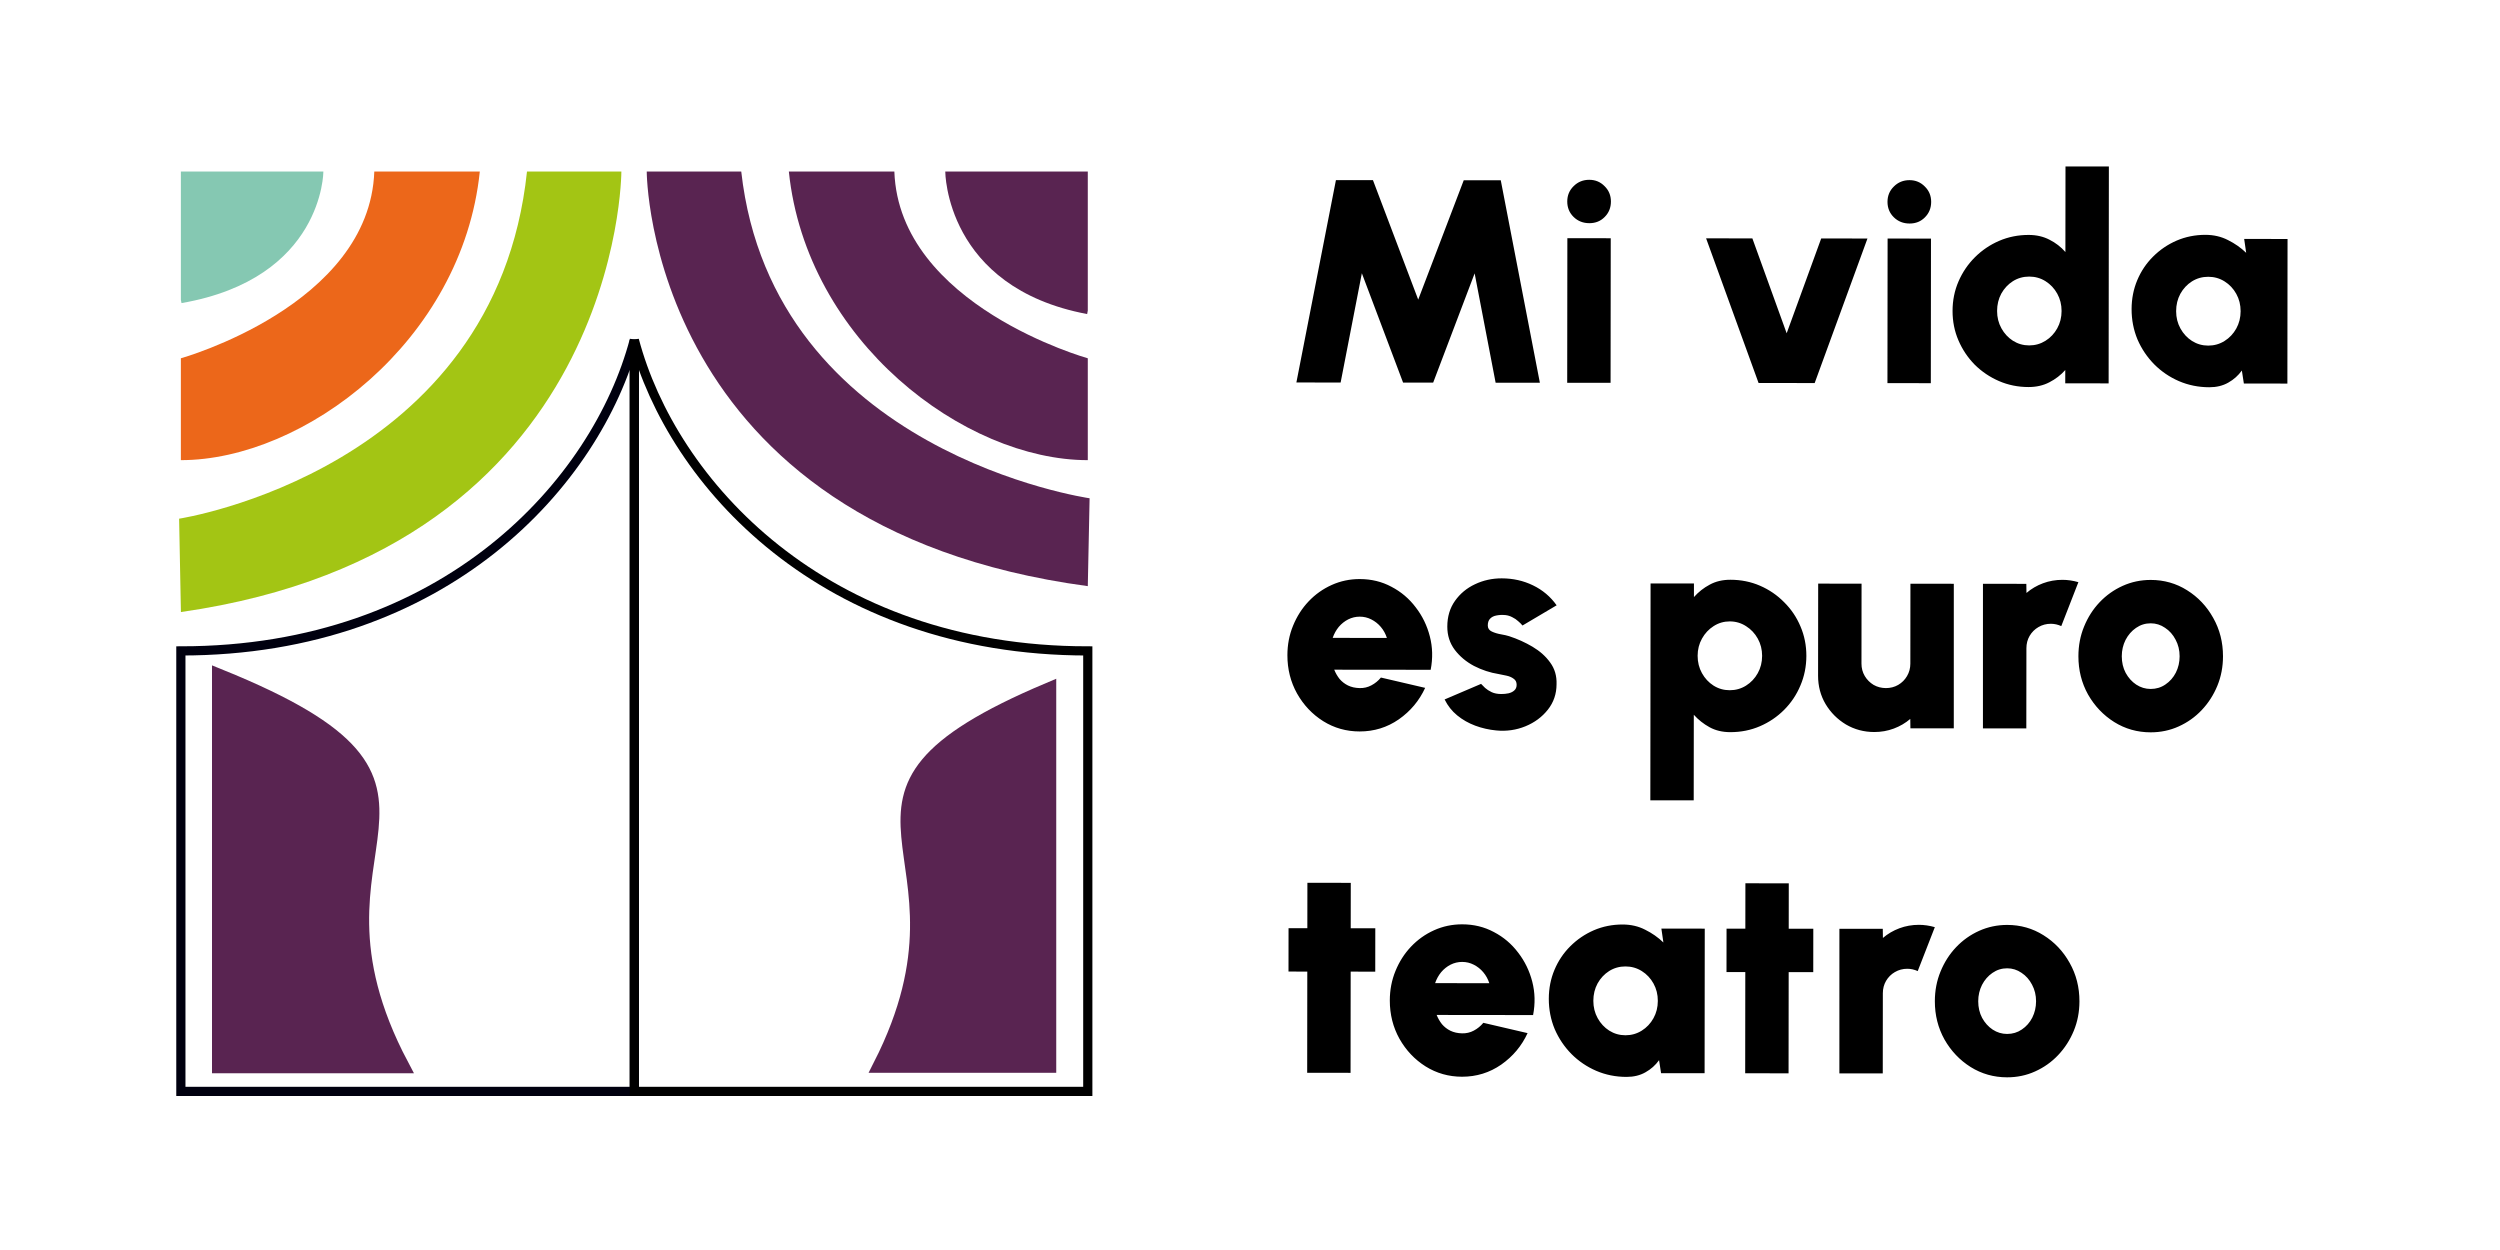
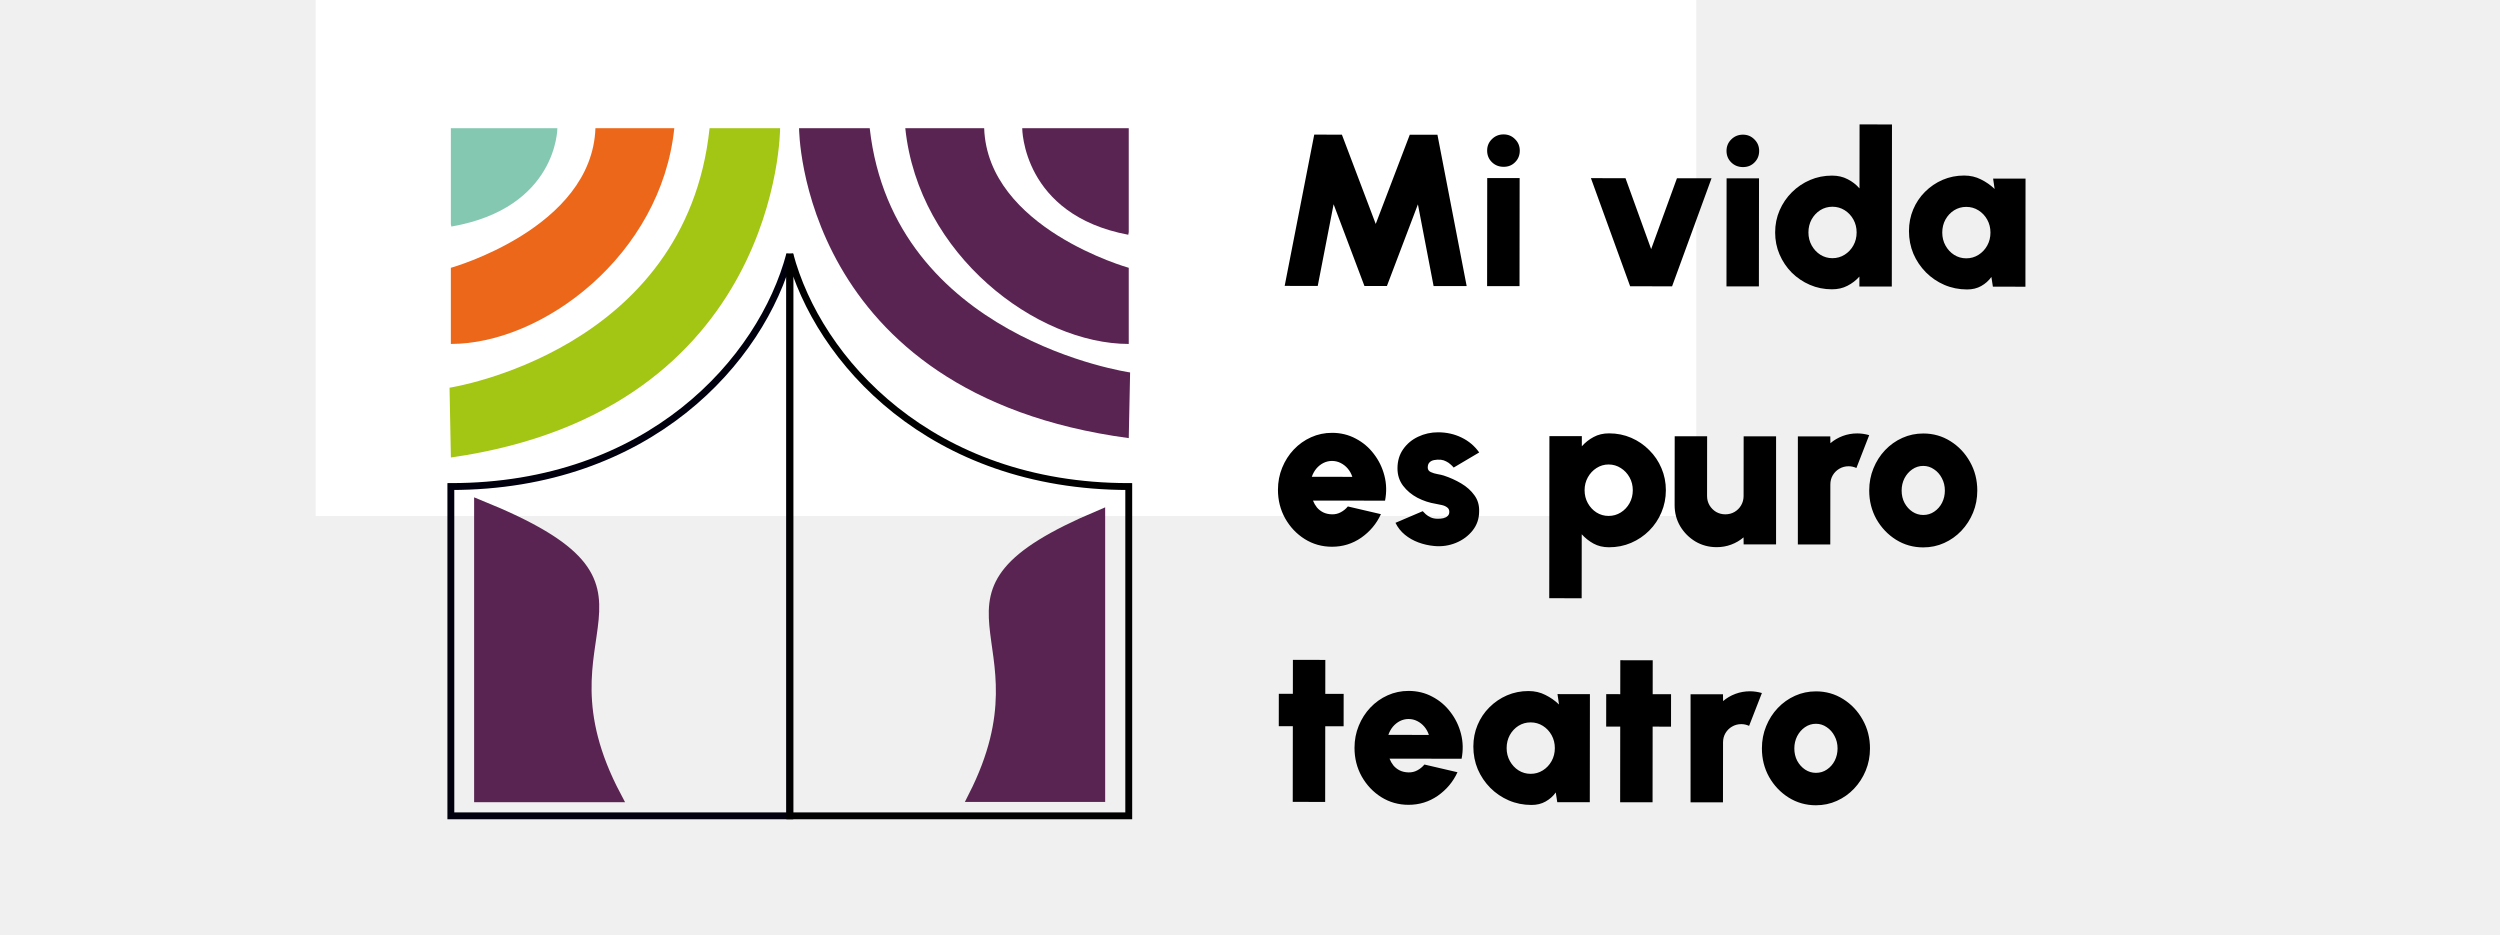
- <svg xmlns="http://www.w3.org/2000/svg" width="268" height="134" viewBox="0 0 268 134" fill="none">
-   <rect width="268" height="134" fill="white" />
+ <svg xmlns="http://www.w3.org/2000/svg" width="198" height="74" viewBox="0 0 268 134" fill="none">
+   <rect width="198" height="74" fill="white" />
  <path d="M51.435 18.389C49.55 36.588 32.584 49.328 19.389 49.328ZM19.389 49.328V42.048V38.408C19.389 38.408 39.618 32.754 40.125 18.389H51.435" fill="#EC671A" />
  <path d="M56.493 18.389H66.611C66.611 18.389 66.611 58.865 19.394 65.611L19.201 55.603C19.201 55.603 53.12 50.433 56.493 18.389Z" fill="#A3C514" />
  <path d="M19.389 18.389H34.666C34.666 18.389 34.666 29.848 19.457 32.492L19.389 32.139L19.389 18.389Z" fill="#85C8B2" />
  <path d="M19.389 69.778V117H68V36.444C63.949 51.722 47.745 69.778 19.389 69.778Z" stroke="#00000F" stroke-width="0.986" />
  <path d="M23.555 72.556V114.222H42.999C30.036 89.713 53.802 84.811 23.555 72.556Z" fill="#592451" stroke="#592451" stroke-width="1.657" />
  <path d="M116.611 18.389H101.333C101.333 18.389 101.333 30.803 116.543 33.667L116.611 33.285L116.611 18.389Z" fill="#592451" />
  <path d="M84.564 18.389C86.45 36.588 103.415 49.328 116.611 49.328ZM116.611 49.328V42.048V38.408C116.611 38.408 96.382 32.754 95.875 18.389H84.564" fill="#592451" />
  <path d="M79.462 18.389H69.33C69.33 18.389 69.33 56.484 116.612 62.834L116.805 53.414C116.805 53.414 82.839 48.548 79.462 18.389Z" fill="#592451" />
  <path d="M112.444 73.944V114.222H94.389C106.426 90.529 84.358 85.791 112.444 73.944Z" fill="#592451" stroke="#592451" stroke-width="1.57" />
  <path d="M116.611 69.778V117H68V36.444C72.051 51.722 88.255 69.778 116.611 69.778Z" stroke="black" stroke-width="0.986" />
  <path d="M138.972 41.002L143.212 19.307L147.18 19.311L152.032 32.119L156.914 19.322L160.882 19.326L165.074 41.031L160.331 41.026L158.081 29.305L153.635 41.018L150.411 41.015L145.991 29.292L143.715 41.007L138.972 41.002ZM168.021 25.534L172.671 25.539L172.654 41.039L168.004 41.034L168.021 25.534ZM170.379 23.925C169.707 23.924 169.144 23.701 168.69 23.256C168.236 22.811 168.009 22.258 168.01 21.597C168.01 20.946 168.238 20.399 168.694 19.955C169.149 19.501 169.707 19.274 170.368 19.275C171.019 19.275 171.567 19.503 172.011 19.958C172.465 20.403 172.691 20.951 172.691 21.602C172.69 22.264 172.467 22.816 172.022 23.26C171.588 23.704 171.04 23.925 170.379 23.925ZM194.533 41.063L188.519 41.057L182.894 25.55L187.854 25.556L191.531 35.728L195.232 25.564L200.192 25.569L194.533 41.063ZM202.351 25.572L207.001 25.577L206.984 41.077L202.334 41.072L202.351 25.572ZM204.709 23.962C204.037 23.962 203.474 23.739 203.02 23.294C202.566 22.849 202.339 22.296 202.34 21.635C202.341 20.984 202.568 20.436 203.024 19.992C203.479 19.538 204.037 19.312 204.698 19.312C205.349 19.313 205.897 19.541 206.341 19.996C206.795 20.441 207.022 20.989 207.021 21.64C207.02 22.301 206.797 22.854 206.352 23.298C205.918 23.741 205.37 23.963 204.709 23.962ZM221.421 17.843L226.071 17.848L226.045 41.098L221.395 41.093L221.397 39.667C220.921 40.204 220.352 40.642 219.69 40.982C219.039 41.323 218.295 41.492 217.458 41.491C216.331 41.49 215.278 41.277 214.297 40.852C213.315 40.428 212.448 39.843 211.694 39.098C210.951 38.343 210.368 37.474 209.946 36.492C209.523 35.51 209.313 34.456 209.314 33.33C209.315 32.203 209.528 31.149 209.953 30.168C210.378 29.187 210.962 28.325 211.707 27.582C212.462 26.828 213.331 26.24 214.313 25.817C215.295 25.395 216.349 25.184 217.476 25.185C218.313 25.186 219.057 25.358 219.707 25.699C220.368 26.031 220.936 26.471 221.411 27.019L221.421 17.843ZM217.525 37.028C218.165 37.028 218.749 36.864 219.277 36.533C219.804 36.203 220.223 35.76 220.534 35.202C220.844 34.644 221 34.024 221.001 33.342C221.002 32.66 220.847 32.04 220.538 31.482C220.228 30.924 219.81 30.479 219.284 30.147C218.757 29.816 218.174 29.65 217.533 29.649C216.892 29.649 216.308 29.814 215.781 30.144C215.264 30.474 214.85 30.918 214.539 31.475C214.239 32.033 214.089 32.653 214.088 33.335C214.087 34.017 214.241 34.637 214.551 35.195C214.86 35.754 215.273 36.198 215.789 36.53C216.316 36.861 216.894 37.027 217.525 37.028ZM240.575 25.614L245.225 25.619L245.208 41.119L240.542 41.114L240.327 39.719C239.944 40.255 239.458 40.689 238.868 41.019C238.289 41.349 237.612 41.514 236.837 41.513C235.68 41.511 234.595 41.293 233.583 40.858C232.581 40.423 231.698 39.823 230.934 39.057C230.171 38.281 229.572 37.392 229.139 36.389C228.717 35.376 228.506 34.291 228.507 33.134C228.509 32.028 228.711 30.995 229.115 30.034C229.519 29.074 230.083 28.232 230.808 27.51C231.542 26.777 232.385 26.204 233.336 25.792C234.297 25.38 235.326 25.174 236.421 25.175C237.31 25.176 238.116 25.363 238.839 25.736C239.572 26.098 240.222 26.554 240.79 27.102L240.575 25.614ZM236.718 37.049C237.359 37.049 237.943 36.885 238.47 36.554C238.997 36.224 239.416 35.781 239.727 35.223C240.038 34.665 240.193 34.045 240.194 33.363C240.195 32.681 240.041 32.061 239.731 31.503C239.422 30.945 239.004 30.5 238.477 30.169C237.951 29.837 237.367 29.671 236.726 29.671C236.086 29.67 235.502 29.835 234.974 30.165C234.457 30.495 234.043 30.939 233.733 31.496C233.432 32.054 233.282 32.674 233.281 33.356C233.28 34.038 233.435 34.658 233.744 35.216C234.053 35.775 234.466 36.219 234.983 36.551C235.509 36.882 236.088 37.048 236.718 37.049ZM145.75 78.412C144.324 78.411 143.023 78.043 141.846 77.308C140.679 76.573 139.745 75.585 139.043 74.344C138.352 73.103 138.008 71.734 138.009 70.236C138.011 69.109 138.213 68.055 138.617 67.074C139.022 66.083 139.575 65.215 140.279 64.472C140.993 63.718 141.82 63.13 142.761 62.708C143.702 62.285 144.704 62.074 145.768 62.075C147.008 62.077 148.14 62.352 149.162 62.901C150.195 63.439 151.062 64.174 151.764 65.105C152.476 66.025 152.981 67.064 153.279 68.222C153.578 69.379 153.607 70.573 153.368 71.802L143.03 71.791C143.174 72.153 143.365 72.484 143.602 72.784C143.85 73.073 144.149 73.306 144.5 73.482C144.862 73.658 145.28 73.752 145.756 73.763C146.21 73.773 146.629 73.676 147.011 73.469C147.404 73.263 147.746 72.984 148.035 72.633L152.777 73.739C152.145 75.113 151.204 76.238 149.952 77.115C148.701 77.982 147.3 78.414 145.75 78.412ZM142.863 68.381L148.675 68.387C148.531 67.943 148.315 67.55 148.026 67.209C147.737 66.867 147.396 66.598 147.004 66.401C146.622 66.205 146.208 66.106 145.764 66.106C145.33 66.105 144.917 66.203 144.524 66.399C144.141 66.595 143.805 66.863 143.515 67.204C143.236 67.544 143.018 67.937 142.863 68.381ZM160.408 78.305C159.623 78.231 158.869 78.06 158.146 77.791C157.423 77.521 156.777 77.154 156.21 76.688C155.642 76.222 155.193 75.654 154.863 74.981L158.771 73.312C158.874 73.426 159.018 73.57 159.204 73.746C159.39 73.912 159.622 74.062 159.901 74.197C160.19 74.331 160.537 74.399 160.94 74.399C161.208 74.4 161.467 74.374 161.715 74.323C161.973 74.261 162.18 74.158 162.335 74.013C162.5 73.869 162.583 73.667 162.584 73.409C162.584 73.12 162.476 72.903 162.259 72.758C162.052 72.603 161.799 72.494 161.5 72.431C161.2 72.359 160.921 72.302 160.663 72.26C159.743 72.114 158.86 71.824 158.013 71.389C157.177 70.944 156.49 70.37 155.954 69.666C155.417 68.953 155.149 68.121 155.151 67.17C155.152 66.106 155.427 65.186 155.975 64.412C156.524 63.637 157.237 63.044 158.116 62.632C159.005 62.209 159.961 61.998 160.984 61.999C162.193 62.001 163.309 62.25 164.331 62.747C165.364 63.244 166.211 63.958 166.871 64.889L163.211 67.055C163.087 66.9 162.932 66.744 162.746 66.589C162.571 66.424 162.364 66.284 162.127 66.17C161.899 66.046 161.652 65.968 161.383 65.937C161.021 65.905 160.696 65.921 160.406 65.982C160.127 66.034 159.905 66.147 159.739 66.322C159.574 66.488 159.491 66.73 159.491 67.051C159.49 67.35 159.635 67.567 159.924 67.702C160.213 67.837 160.539 67.935 160.9 67.998C161.262 68.06 161.556 68.128 161.783 68.2C162.672 68.49 163.508 68.869 164.293 69.334C165.078 69.8 165.708 70.364 166.182 71.026C166.667 71.688 166.894 72.463 166.862 73.352C166.861 74.385 166.55 75.294 165.929 76.079C165.308 76.863 164.506 77.457 163.524 77.859C162.542 78.26 161.503 78.409 160.408 78.305ZM181.566 85.799L176.916 85.794L176.941 62.544L181.591 62.549L181.59 64.006C182.076 63.459 182.639 63.015 183.28 62.675C183.922 62.324 184.661 62.149 185.498 62.15C186.634 62.151 187.693 62.364 188.674 62.789C189.656 63.214 190.518 63.804 191.261 64.559C192.014 65.304 192.597 66.167 193.01 67.15C193.432 68.132 193.643 69.186 193.642 70.312C193.64 71.439 193.427 72.498 193.003 73.489C192.588 74.481 192.003 75.353 191.248 76.107C190.503 76.85 189.64 77.433 188.658 77.855C187.676 78.278 186.616 78.489 185.48 78.487C184.643 78.486 183.904 78.31 183.264 77.958C182.623 77.606 182.061 77.161 181.576 76.623L181.566 85.799ZM185.431 66.614C184.8 66.614 184.221 66.783 183.694 67.124C183.177 67.454 182.763 67.898 182.453 68.455C182.142 69.013 181.986 69.628 181.986 70.299C181.985 70.981 182.139 71.602 182.449 72.16C182.758 72.718 183.171 73.163 183.687 73.494C184.214 73.826 184.792 73.992 185.423 73.992C186.063 73.993 186.647 73.828 187.175 73.498C187.702 73.168 188.121 72.724 188.432 72.166C188.742 71.609 188.898 70.989 188.899 70.307C188.899 69.635 188.745 69.02 188.436 68.462C188.126 67.904 187.708 67.459 187.182 67.128C186.655 66.786 186.071 66.615 185.431 66.614ZM194.898 72.437L194.909 62.564L199.559 62.569L199.55 71.14C199.549 71.626 199.667 72.07 199.905 72.474C200.142 72.867 200.457 73.182 200.849 73.42C201.252 73.648 201.691 73.762 202.166 73.763C202.652 73.763 203.091 73.65 203.484 73.423C203.887 73.186 204.203 72.871 204.431 72.479C204.669 72.076 204.788 71.632 204.789 71.146L204.798 62.575L209.448 62.58L209.446 78.08L204.796 78.075L204.782 77.067C204.265 77.511 203.675 77.856 203.014 78.103C202.352 78.351 201.655 78.474 200.921 78.473C199.815 78.472 198.803 78.202 197.884 77.664C196.975 77.115 196.247 76.386 195.701 75.476C195.164 74.566 194.897 73.553 194.898 72.437ZM212.571 78.083L212.573 62.583L217.223 62.588L217.237 63.565C217.755 63.121 218.344 62.775 219.005 62.528C219.667 62.281 220.365 62.158 221.098 62.158C221.656 62.159 222.225 62.242 222.803 62.408L220.969 67.118C220.607 66.953 220.236 66.87 219.853 66.869C219.368 66.868 218.923 66.987 218.52 67.224C218.127 67.451 217.811 67.766 217.573 68.169C217.346 68.561 217.231 69 217.231 69.486L217.221 78.088L212.571 78.083ZM230.546 78.506C229.12 78.504 227.819 78.136 226.642 77.401C225.475 76.666 224.541 75.683 223.839 74.453C223.148 73.212 222.804 71.843 222.805 70.344C222.807 69.208 223.009 68.149 223.413 67.168C223.817 66.176 224.371 65.308 225.075 64.565C225.788 63.812 226.616 63.224 227.557 62.801C228.497 62.378 229.5 62.168 230.564 62.169C231.99 62.17 233.287 62.539 234.454 63.274C235.631 64.009 236.565 64.996 237.256 66.237C237.957 67.478 238.307 68.853 238.305 70.361C238.304 71.488 238.101 72.541 237.697 73.523C237.293 74.504 236.734 75.371 236.02 76.125C235.317 76.868 234.495 77.451 233.554 77.874C232.624 78.296 231.621 78.507 230.546 78.506ZM230.551 73.856C231.14 73.856 231.668 73.697 232.133 73.377C232.609 73.057 232.981 72.634 233.25 72.107C233.52 71.57 233.655 70.987 233.655 70.356C233.656 69.705 233.512 69.111 233.223 68.573C232.945 68.036 232.568 67.612 232.093 67.301C231.628 66.98 231.117 66.82 230.559 66.819C229.981 66.818 229.453 66.983 228.978 67.313C228.512 67.633 228.14 68.061 227.86 68.598C227.591 69.135 227.456 69.719 227.455 70.349C227.455 71.011 227.593 71.605 227.872 72.132C228.161 72.66 228.537 73.079 229.002 73.389C229.477 73.7 229.993 73.855 230.551 73.856ZM147.427 104.161L144.792 104.158L144.78 115.008L140.13 115.003L140.142 104.153L138.127 104.151L138.132 99.501L140.147 99.503L140.153 94.636L144.803 94.641L144.797 99.508L147.432 99.511L147.427 104.161ZM156.729 115.425C155.303 115.423 154.002 115.055 152.824 114.32C151.658 113.585 150.724 112.597 150.022 111.356C149.331 110.115 148.987 108.746 148.988 107.248C148.989 106.121 149.192 105.067 149.596 104.086C150 103.095 150.554 102.227 151.258 101.484C151.971 100.731 152.799 100.142 153.74 99.72C154.68 99.297 155.683 99.087 156.747 99.088C157.987 99.089 159.118 99.364 160.141 99.913C161.174 100.451 162.041 101.186 162.742 102.117C163.454 103.037 163.96 104.076 164.258 105.234C164.556 106.392 164.586 107.585 164.347 108.815L154.009 108.803C154.153 109.165 154.344 109.496 154.581 109.796C154.829 110.085 155.128 110.318 155.479 110.494C155.841 110.67 156.259 110.764 156.734 110.775C157.189 110.785 157.608 110.688 157.99 110.482C158.383 110.275 158.724 109.997 159.014 109.646L163.756 110.751C163.124 112.125 162.182 113.25 160.931 114.127C159.68 114.994 158.279 115.426 156.729 115.425ZM153.842 105.393L159.654 105.399C159.51 104.955 159.294 104.562 159.005 104.221C158.716 103.879 158.375 103.61 157.982 103.413C157.6 103.217 157.187 103.118 156.743 103.118C156.309 103.117 155.895 103.215 155.502 103.411C155.12 103.607 154.784 103.875 154.494 104.216C154.215 104.556 153.997 104.949 153.842 105.393ZM178.1 99.545L182.75 99.55L182.733 115.05L178.067 115.045L177.852 113.65C177.469 114.187 176.983 114.62 176.393 114.95C175.814 115.28 175.137 115.445 174.362 115.444C173.205 115.443 172.12 115.225 171.108 114.789C170.106 114.354 169.223 113.754 168.459 112.989C167.696 112.213 167.097 111.323 166.664 110.321C166.242 109.307 166.031 108.222 166.032 107.065C166.034 105.959 166.236 104.926 166.64 103.966C167.044 103.005 167.608 102.163 168.333 101.441C169.067 100.708 169.91 100.135 170.861 99.723C171.822 99.311 172.851 99.105 173.946 99.107C174.835 99.108 175.641 99.294 176.364 99.667C177.097 100.03 177.747 100.485 178.315 101.033L178.1 99.545ZM174.243 110.98C174.884 110.981 175.468 110.816 175.995 110.486C176.523 110.156 176.942 109.712 177.252 109.154C177.563 108.597 177.718 107.977 177.719 107.295C177.72 106.613 177.566 105.993 177.256 105.434C176.947 104.876 176.529 104.431 176.002 104.1C175.476 103.769 174.892 103.603 174.251 103.602C173.611 103.601 173.027 103.766 172.499 104.096C171.982 104.426 171.568 104.87 171.258 105.428C170.957 105.985 170.807 106.605 170.806 107.287C170.805 107.969 170.96 108.589 171.269 109.148C171.579 109.706 171.991 110.151 172.508 110.482C173.034 110.813 173.613 110.979 174.243 110.98ZM194.381 104.213L191.746 104.21L191.734 115.06L187.084 115.055L187.096 104.205L185.081 104.203L185.086 99.553L187.101 99.555L187.107 94.688L191.757 94.693L191.751 99.56L194.386 99.563L194.381 104.213ZM197.182 115.066L197.184 99.566L201.834 99.571L201.848 100.548C202.365 100.104 202.955 99.758 203.616 99.511C204.278 99.264 204.975 99.141 205.709 99.141C206.267 99.142 206.835 99.225 207.414 99.391L205.58 104.101C205.218 103.936 204.846 103.853 204.464 103.852C203.978 103.852 203.534 103.97 203.13 104.207C202.738 104.434 202.422 104.749 202.184 105.152C201.956 105.544 201.842 105.983 201.841 106.469L201.832 115.071L197.182 115.066ZM215.157 115.489C213.731 115.487 212.429 115.119 211.252 114.384C210.085 113.649 209.151 112.666 208.45 111.436C207.759 110.195 207.414 108.826 207.416 107.327C207.417 106.191 207.62 105.132 208.024 104.151C208.428 103.159 208.982 102.292 209.685 101.548C210.399 100.795 211.226 100.207 212.167 99.784C213.108 99.362 214.111 99.151 215.175 99.152C216.601 99.153 217.897 99.522 219.064 100.257C220.241 100.992 221.176 101.98 221.866 103.22C222.568 104.461 222.918 105.836 222.916 107.344C222.915 108.471 222.712 109.525 222.308 110.506C221.904 111.487 221.345 112.354 220.631 113.108C219.928 113.851 219.105 114.434 218.165 114.857C217.234 115.279 216.232 115.49 215.157 115.489ZM215.162 110.839C215.751 110.84 216.278 110.68 216.744 110.36C217.219 110.04 217.592 109.617 217.861 109.09C218.13 108.553 218.265 107.97 218.266 107.339C218.267 106.688 218.123 106.094 217.834 105.556C217.555 105.019 217.179 104.595 216.704 104.284C216.239 103.963 215.728 103.803 215.17 103.802C214.591 103.801 214.064 103.966 213.588 104.296C213.123 104.616 212.75 105.044 212.471 105.581C212.202 106.119 212.067 106.702 212.066 107.333C212.065 107.994 212.204 108.588 212.482 109.115C212.771 109.643 213.148 110.062 213.613 110.372C214.088 110.683 214.604 110.838 215.162 110.839Z" fill="black" />
</svg>
